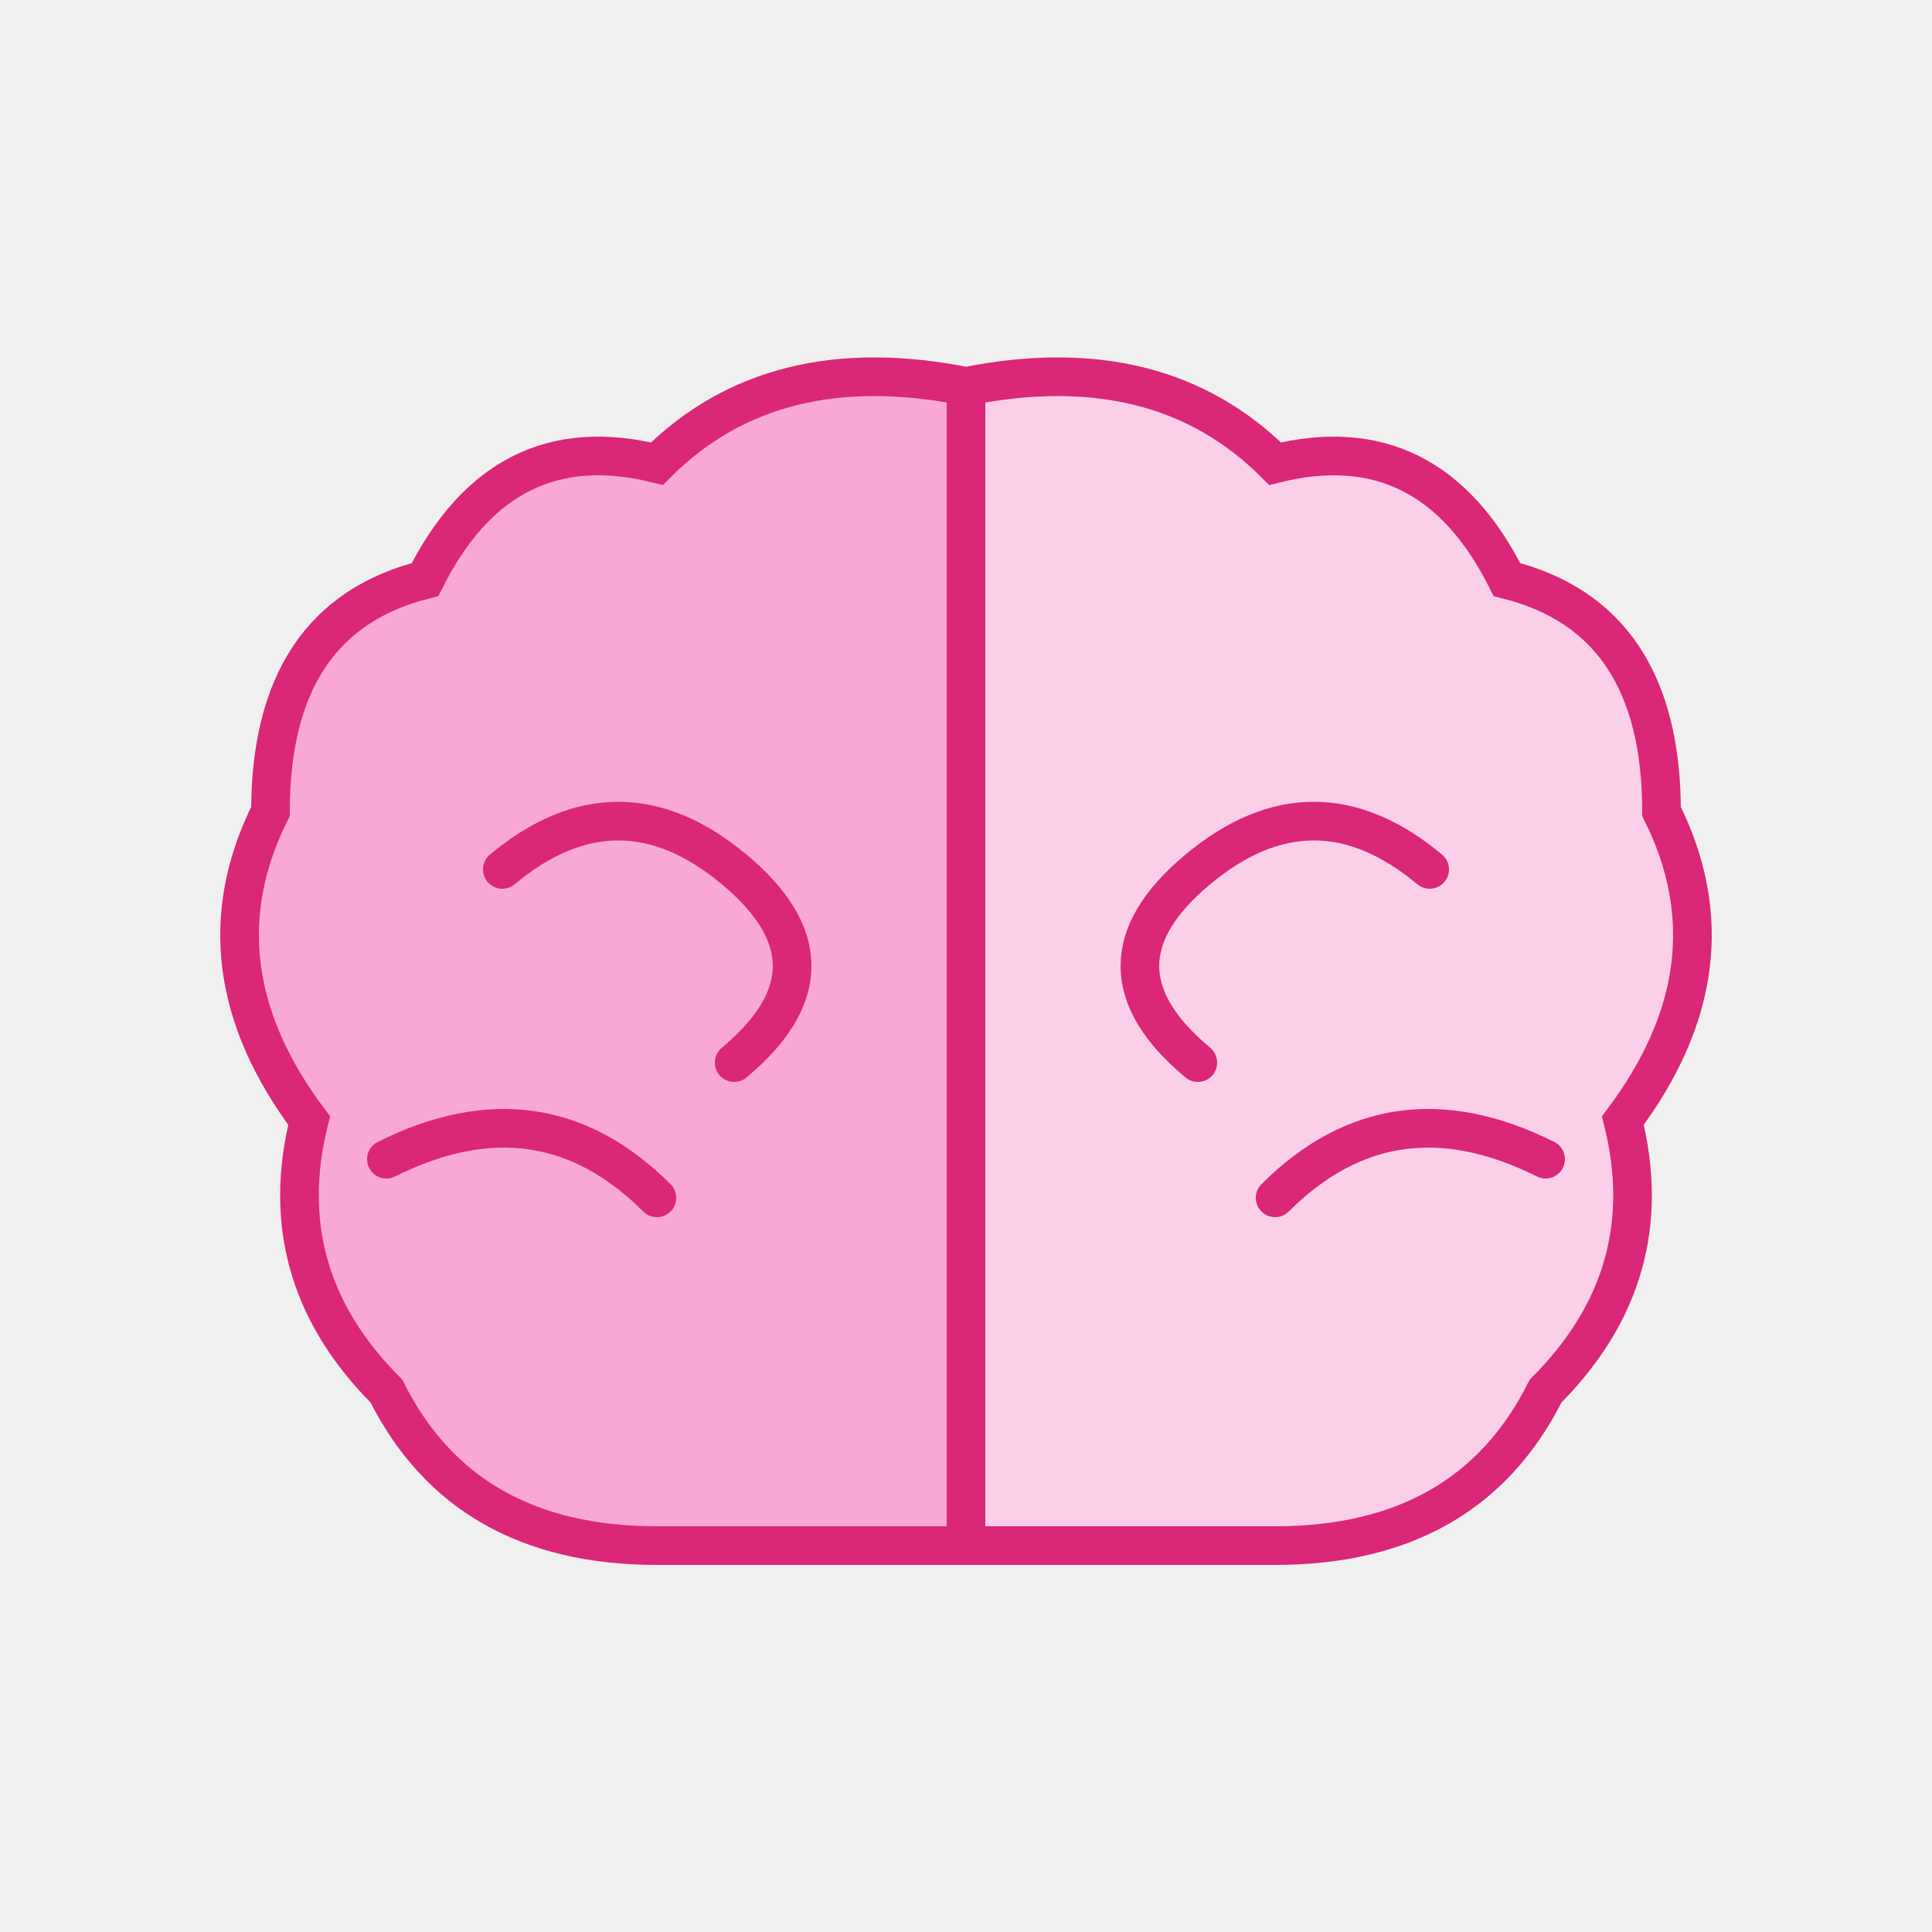
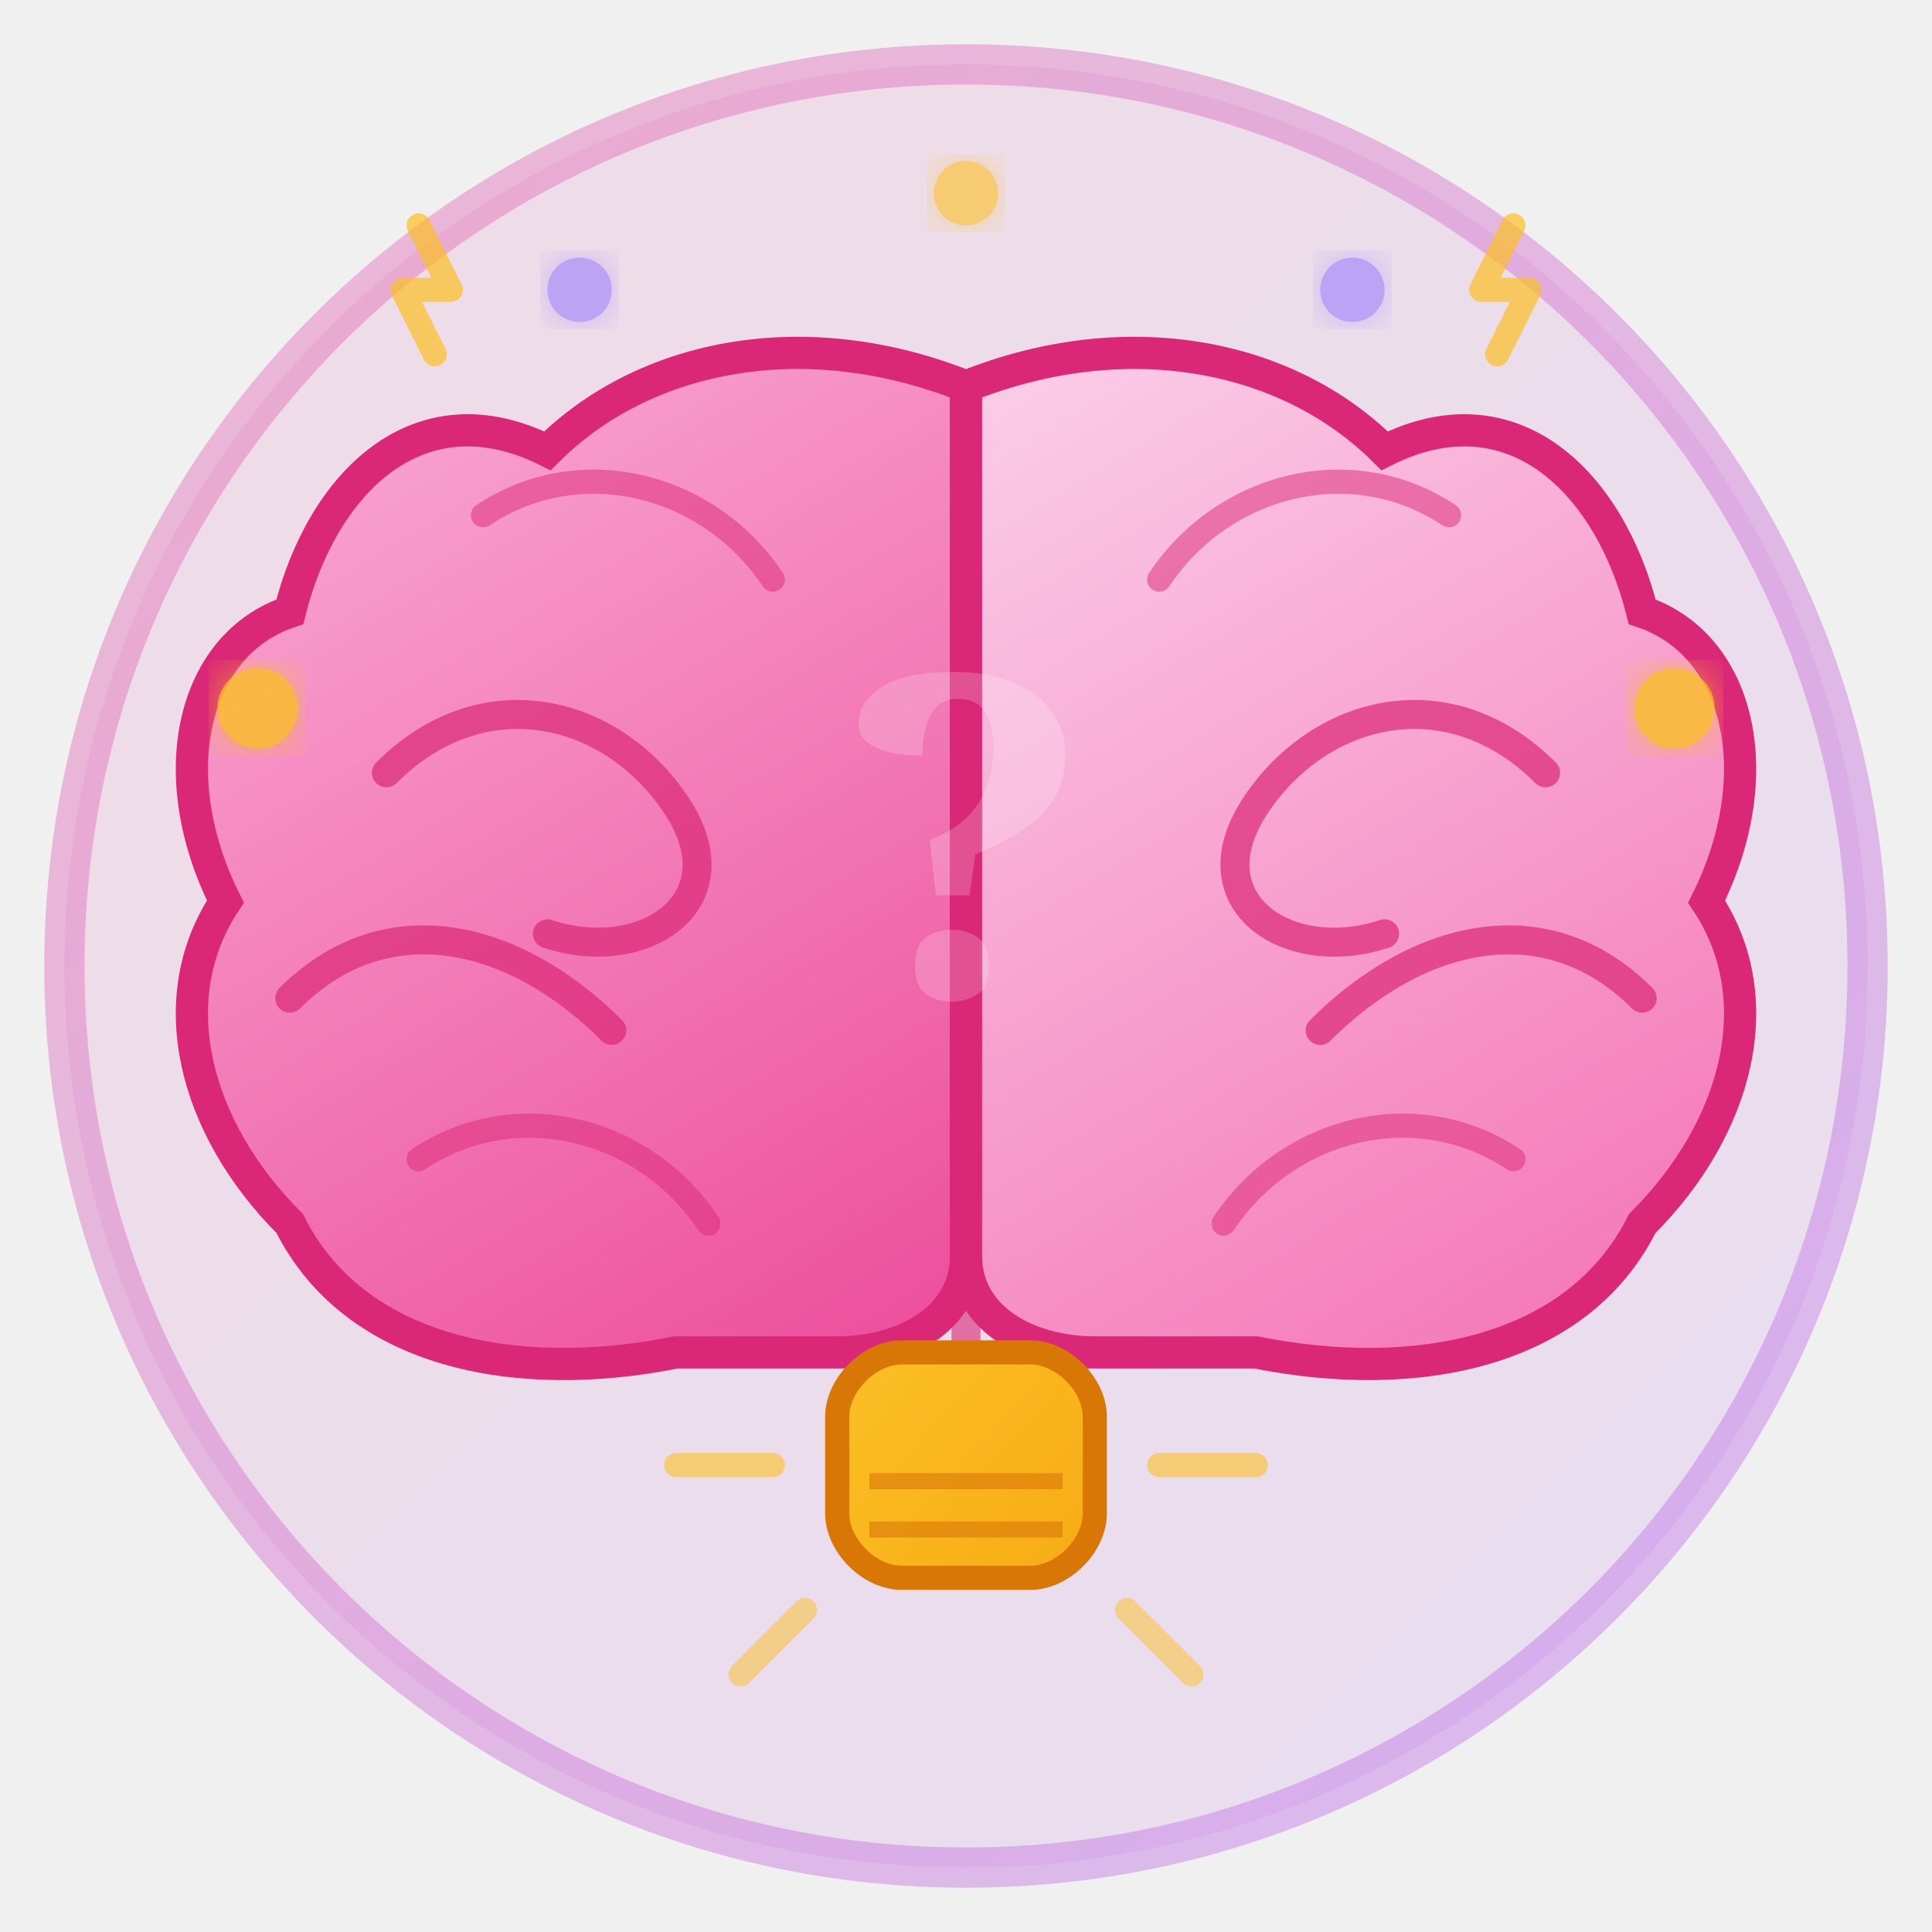
- <svg xmlns="http://www.w3.org/2000/svg" viewBox="0 0 100 100">
-   <path d="M 50 20 Q 40 18 34 24 Q 26 22 22 30 Q 14 32 14 42 Q 10 50 16 58 Q 14 66 20 72 Q 24 80 34 80 L 50 80 Z" fill="#F9A8D4" stroke="#DB2777" stroke-width="2" />
-   <path d="M 50 20 Q 60 18 66 24 Q 74 22 78 30 Q 86 32 86 42 Q 90 50 84 58 Q 86 66 80 72 Q 76 80 66 80 L 50 80 Z" fill="#FBCFE8" stroke="#DB2777" stroke-width="2" />
-   <line x1="50" y1="20" x2="50" y2="80" stroke="#DB2777" stroke-width="2" />
-   <path d="M 26 45 Q 32 40 38 45 Q 44 50 38 55" fill="none" stroke="#DB2777" stroke-width="2" stroke-linecap="round" />
-   <path d="M 74 45 Q 68 40 62 45 Q 56 50 62 55" fill="none" stroke="#DB2777" stroke-width="2" stroke-linecap="round" />
-   <path d="M 20 60 Q 28 56 34 62" fill="none" stroke="#DB2777" stroke-width="2" stroke-linecap="round" />
-   <path d="M 80 60 Q 72 56 66 62" fill="none" stroke="#DB2777" stroke-width="2" stroke-linecap="round" />
+ <svg xmlns="http://www.w3.org/2000/svg" viewBox="0 0 120 120" fill="none">
+   <defs>
+     <linearGradient id="bg" x1="0" y1="0" x2="120" y2="120" gradientUnits="userSpaceOnUse">
+       <stop offset="0%" stop-color="#ec4899" />
+       <stop offset="100%" stop-color="#a855f7" />
+     </linearGradient>
+     <linearGradient id="brainL" x1="20" y1="22" x2="60" y2="88" gradientUnits="userSpaceOnUse">
+       <stop offset="0%" stop-color="#f9a8d4" />
+       <stop offset="100%" stop-color="#ec4899" />
+     </linearGradient>
+     <linearGradient id="brainR" x1="60" y1="22" x2="100" y2="88" gradientUnits="userSpaceOnUse">
+       <stop offset="0%" stop-color="#fbcfe8" />
+       <stop offset="100%" stop-color="#f472b6" />
+     </linearGradient>
+     <linearGradient id="bulb" x1="48" y1="90" x2="72" y2="112" gradientUnits="userSpaceOnUse">
+       <stop offset="0%" stop-color="#fbbf24" />
+       <stop offset="100%" stop-color="#f59e0b" />
+     </linearGradient>
+     <filter id="glow">
+       <feGaussianBlur stdDeviation="3" result="blur" />
+       <feMerge>
+         <feMergeNode in="blur" />
+         <feMergeNode in="SourceGraphic" />
+       </feMerge>
+     </filter>
+     <filter id="sparkGlow">
+       <feGaussianBlur stdDeviation="1.5" result="blur" />
+       <feMerge>
+         <feMergeNode in="blur" />
+         <feMergeNode in="SourceGraphic" />
+       </feMerge>
+     </filter>
+   </defs>
+   <circle cx="60" cy="60" r="56" fill="url(#bg)" opacity="0.12" />
+   <circle cx="60" cy="60" r="56" stroke="url(#bg)" stroke-width="2.5" fill="none" opacity="0.35" />
+   <path d="M60 24 C50 20 40 22 34 28 C26 24 20 30 18 38 C12 40 10 48 14 56 C10 62 12 70 18 76 C22 84 32 86 42 84 L52 84 C56 84 60 82 60 78 Z" fill="url(#brainL)" stroke="#db2777" stroke-width="2" />
+   <path d="M60 24 C70 20 80 22 86 28 C94 24 100 30 102 38 C108 40 110 48 106 56 C110 62 108 70 102 76 C98 84 88 86 78 84 L68 84 C64 84 60 82 60 78 Z" fill="url(#brainR)" stroke="#db2777" stroke-width="2" />
+   <line x1="60" y1="24" x2="60" y2="84" stroke="#db2777" stroke-width="1.8" opacity="0.6" />
+   <path d="M24 48 C30 42 38 44 42 50 C46 56 40 60 34 58" fill="none" stroke="#db2777" stroke-width="1.8" stroke-linecap="round" opacity="0.7" />
+   <path d="M18 62 C24 56 32 58 38 64" fill="none" stroke="#db2777" stroke-width="1.8" stroke-linecap="round" opacity="0.7" />
+   <path d="M30 32 C36 28 44 30 48 36" fill="none" stroke="#db2777" stroke-width="1.5" stroke-linecap="round" opacity="0.5" />
+   <path d="M26 72 C32 68 40 70 44 76" fill="none" stroke="#db2777" stroke-width="1.5" stroke-linecap="round" opacity="0.5" />
+   <path d="M96 48 C90 42 82 44 78 50 C74 56 80 60 86 58" fill="none" stroke="#db2777" stroke-width="1.8" stroke-linecap="round" opacity="0.7" />
+   <path d="M102 62 C96 56 88 58 82 64" fill="none" stroke="#db2777" stroke-width="1.8" stroke-linecap="round" opacity="0.7" />
+   <path d="M90 32 C84 28 76 30 72 36" fill="none" stroke="#db2777" stroke-width="1.5" stroke-linecap="round" opacity="0.5" />
+   <path d="M94 72 C88 68 80 70 76 76" fill="none" stroke="#db2777" stroke-width="1.5" stroke-linecap="round" opacity="0.5" />
+   <path d="M52 88 C52 86 54 84 56 84 L64 84 C66 84 68 86 68 88 L68 94 C68 96 66 98 64 98 L56 98 C54 98 52 96 52 94 Z" fill="url(#bulb)" stroke="#d97706" stroke-width="1.5" />
+   <line x1="54" y1="92" x2="66" y2="92" stroke="#d97706" stroke-width="1" opacity="0.6" />
+   <line x1="54" y1="95" x2="66" y2="95" stroke="#d97706" stroke-width="1" opacity="0.6" />
+   <line x1="48" y1="91" x2="42" y2="91" stroke="#fbbf24" stroke-width="1.5" stroke-linecap="round" opacity="0.6" />
+   <line x1="72" y1="91" x2="78" y2="91" stroke="#fbbf24" stroke-width="1.5" stroke-linecap="round" opacity="0.6" />
+   <line x1="50" y1="100" x2="46" y2="104" stroke="#fbbf24" stroke-width="1.5" stroke-linecap="round" opacity="0.5" />
+   <line x1="70" y1="100" x2="74" y2="104" stroke="#fbbf24" stroke-width="1.5" stroke-linecap="round" opacity="0.5" />
+   <circle cx="16" cy="44" r="2.5" fill="#fbbf24" filter="url(#sparkGlow)" opacity="0.8" />
+   <circle cx="104" cy="44" r="2.5" fill="#fbbf24" filter="url(#sparkGlow)" opacity="0.8" />
+   <circle cx="36" cy="18" r="2" fill="#a78bfa" filter="url(#sparkGlow)" opacity="0.7" />
+   <circle cx="84" cy="18" r="2" fill="#a78bfa" filter="url(#sparkGlow)" opacity="0.7" />
+   <circle cx="60" cy="12" r="2" fill="#fbbf24" filter="url(#sparkGlow)" opacity="0.6" />
+   <path d="M26 14 L28 18 L25 18 L27 22" stroke="#fbbf24" stroke-width="1.5" stroke-linecap="round" stroke-linejoin="round" fill="none" opacity="0.7" />
+   <path d="M94 14 L92 18 L95 18 L93 22" stroke="#fbbf24" stroke-width="1.5" stroke-linecap="round" stroke-linejoin="round" fill="none" opacity="0.7" />
+   <text x="60" y="62" text-anchor="middle" font-family="serif" font-size="28" font-weight="bold" fill="white" opacity="0.2">?</text>
</svg>
